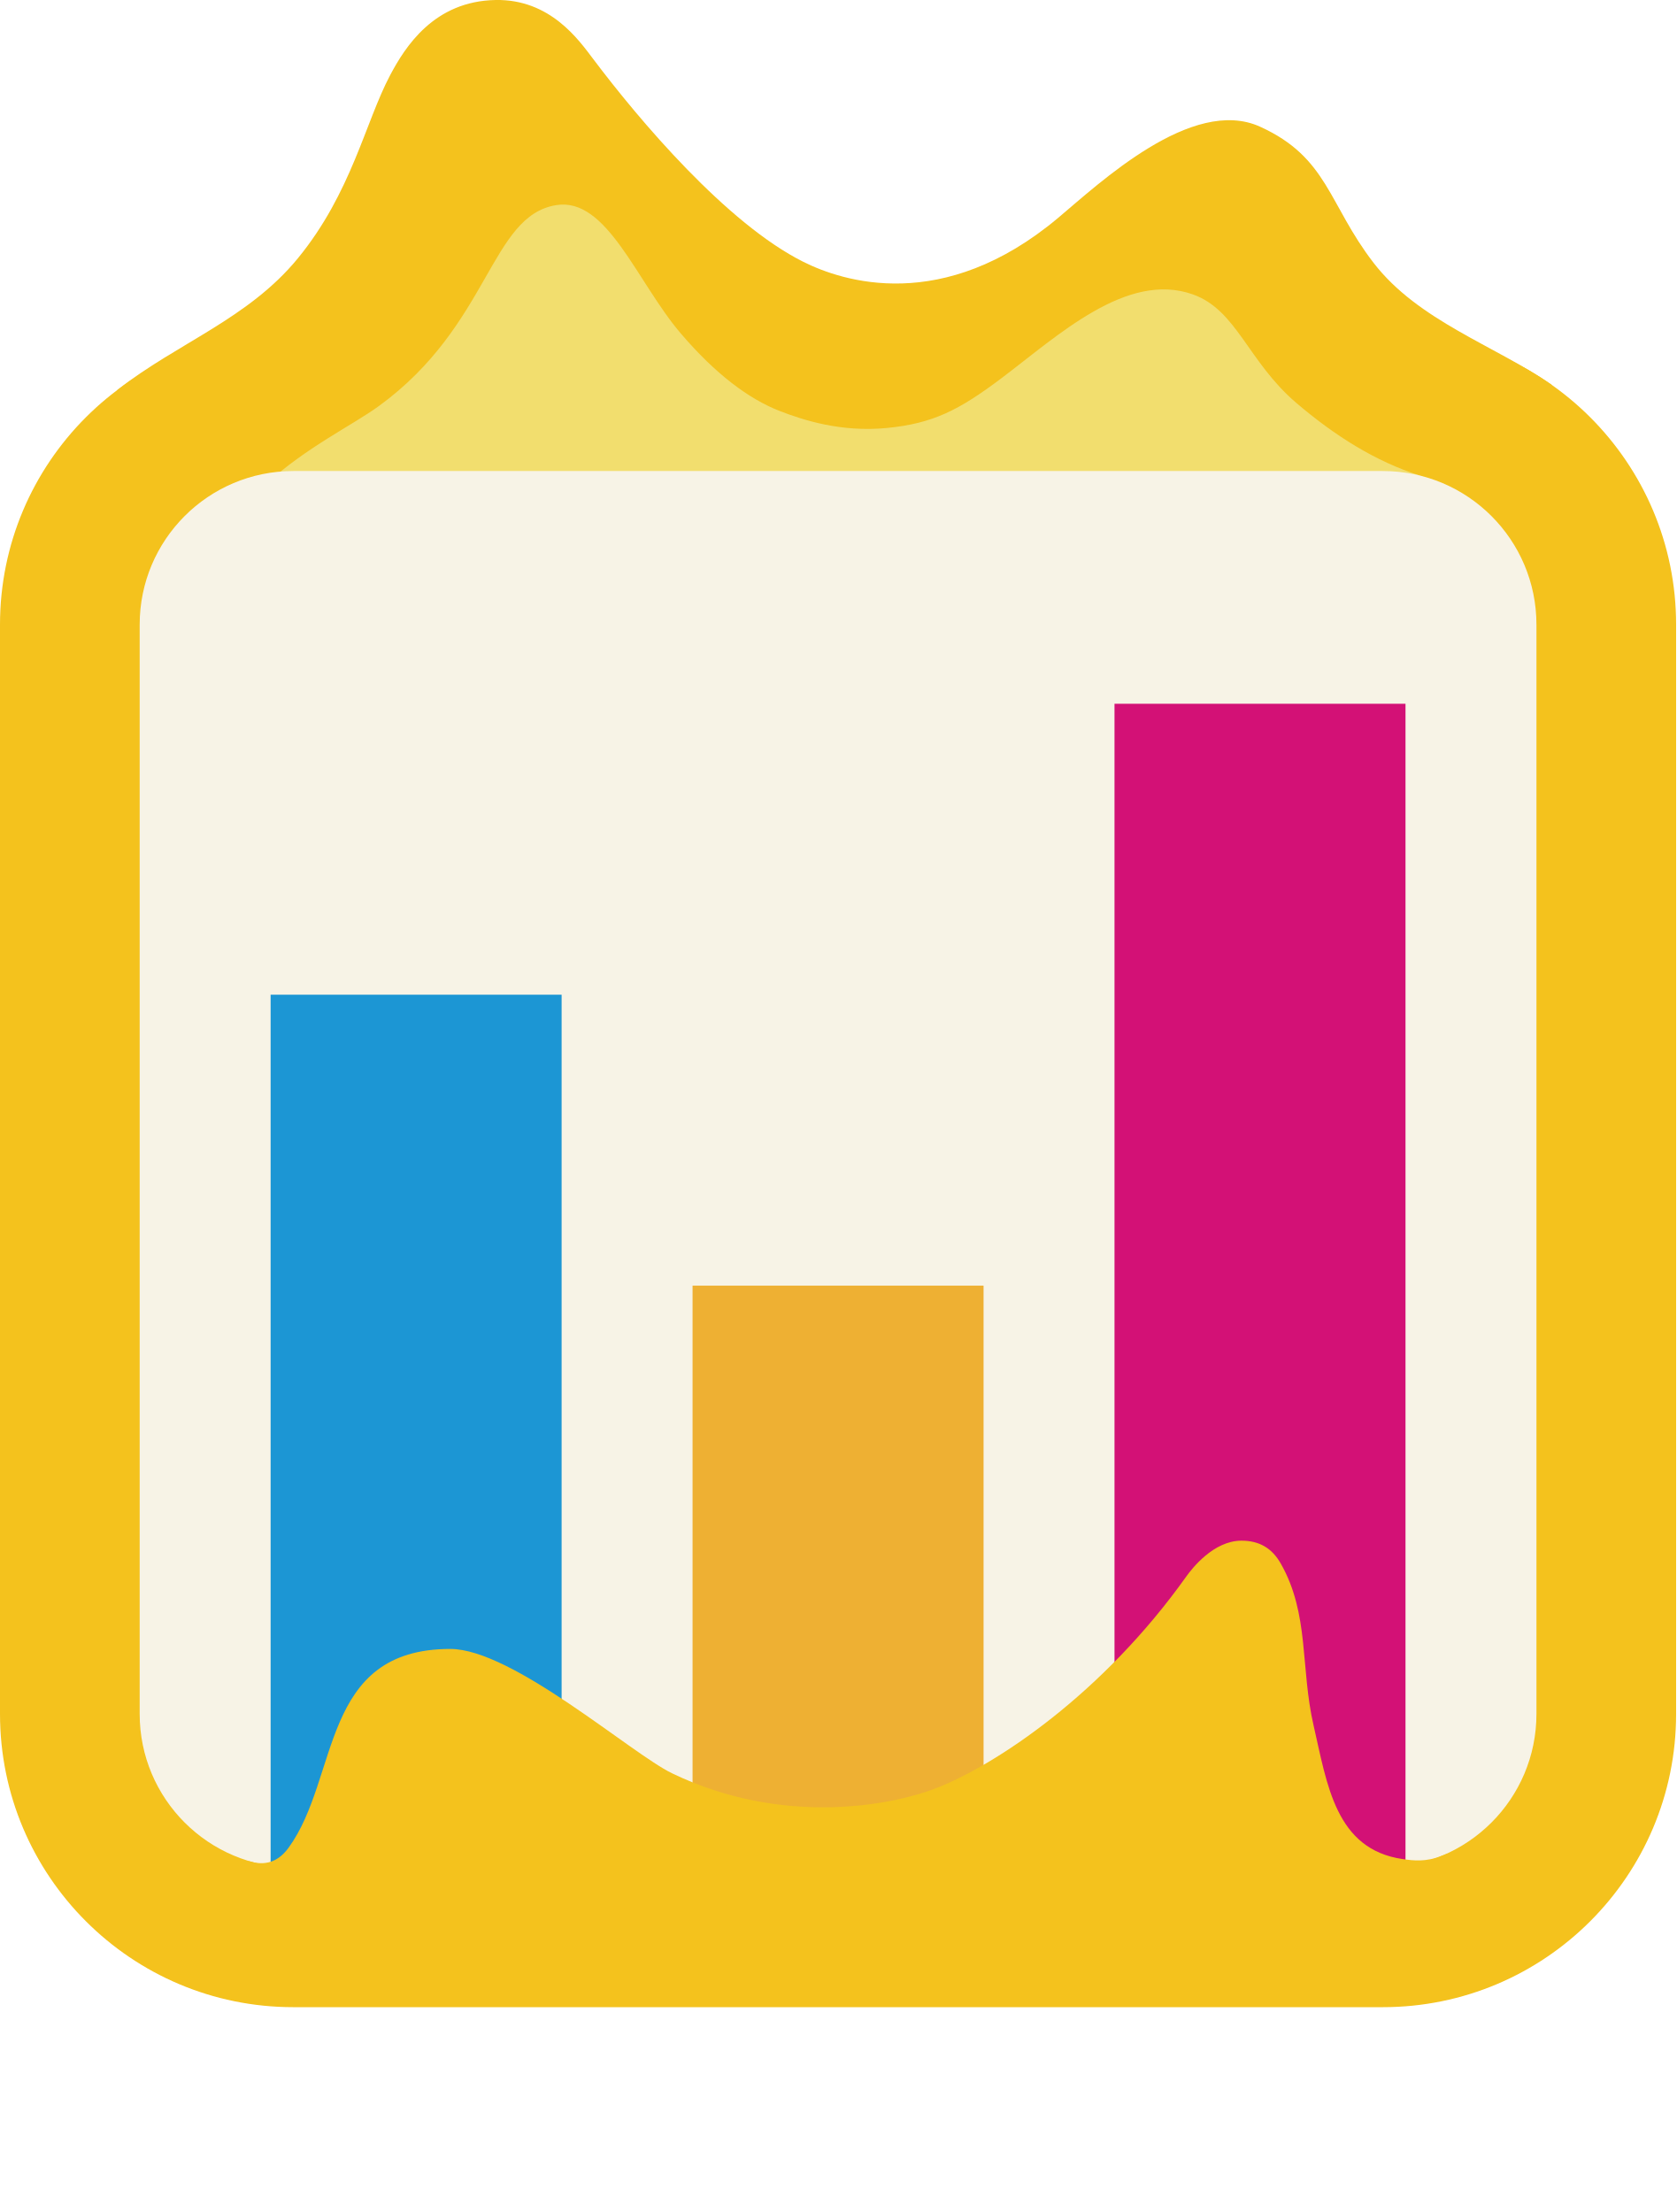
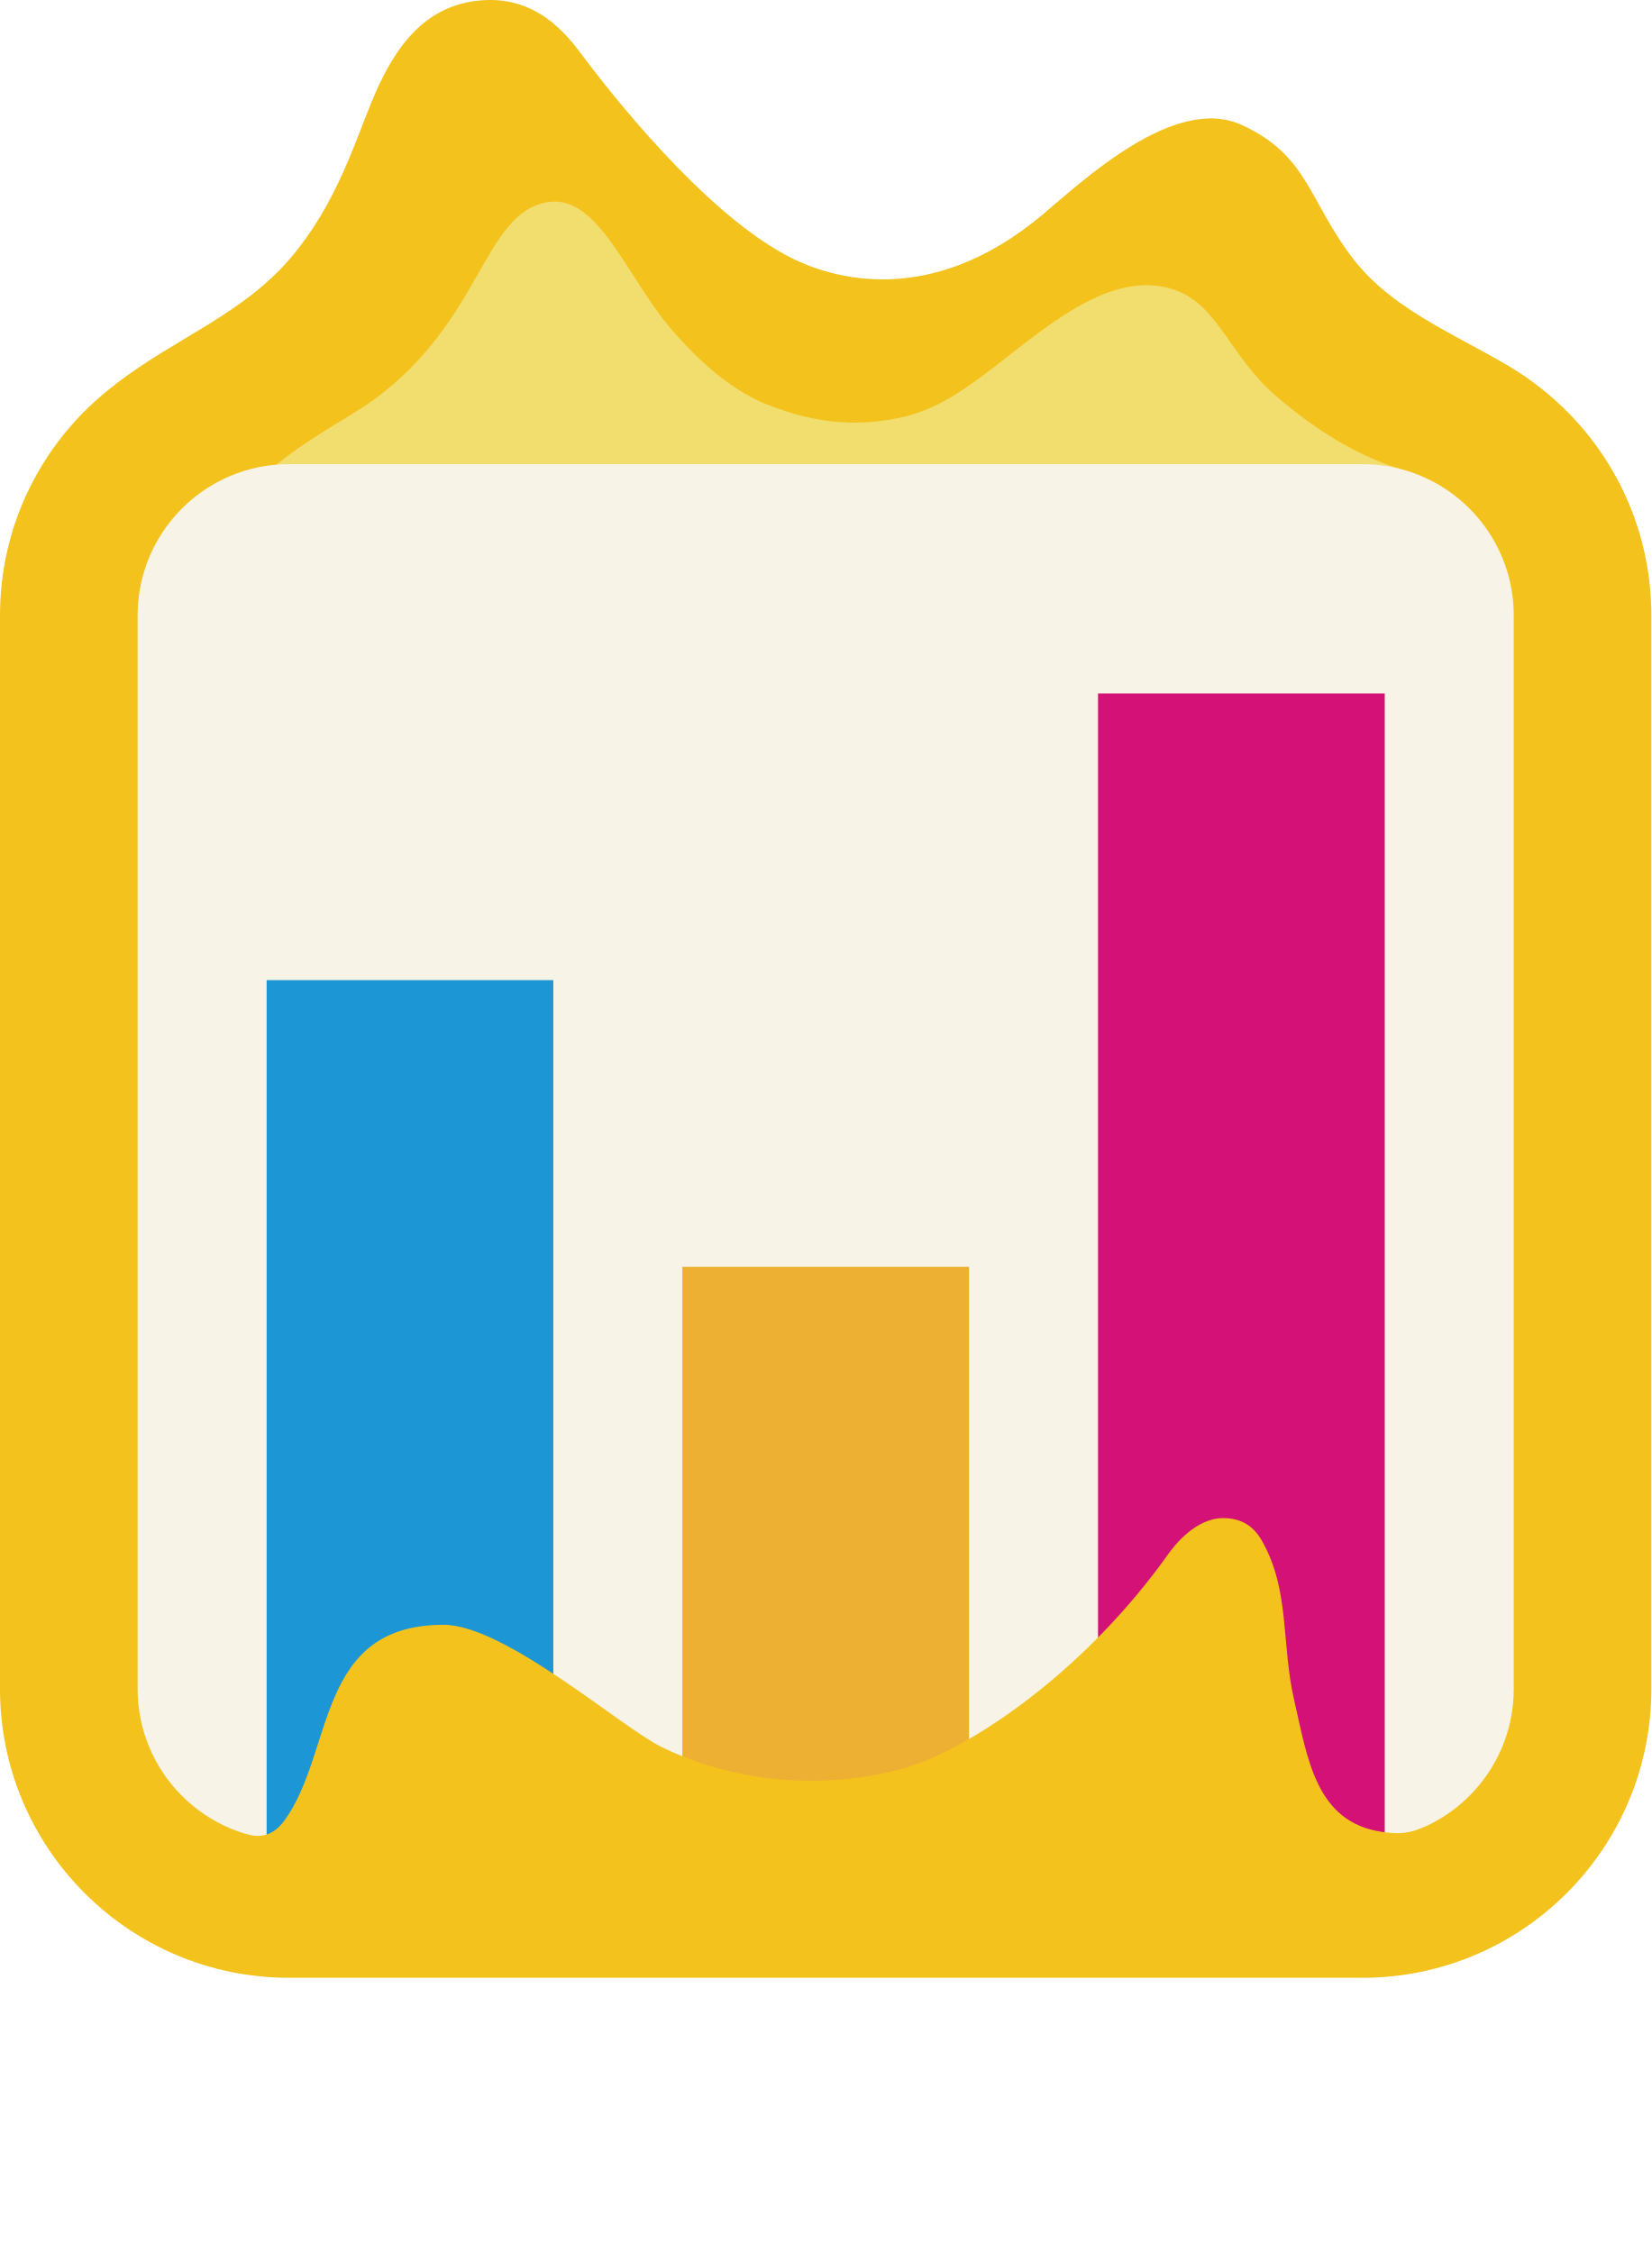
- <svg xmlns="http://www.w3.org/2000/svg" id="_레이어_2" data-name="레이어 2" viewBox="0 0 680.31 897.98">
+ <svg xmlns="http://www.w3.org/2000/svg" id="_레이어_2" data-name="레이어 2" viewBox="0 0 680.31 928.22">
  <defs>
    <style>
      .cls-1 {
        fill: #eeb033;
      }

      .cls-1, .cls-2, .cls-3, .cls-4, .cls-5, .cls-6, .cls-7 {
        stroke-width: 0px;
      }

      .cls-2 {
        fill: #d31176;
      }

      .cls-3 {
        fill: #f2de6e;
      }

      .cls-4 {
        fill: none;
      }

      .cls-5 {
        fill: #f7f3e6;
      }

      .cls-6 {
        fill: #f4c21d;
      }

      .cls-7 {
        fill: #1c96d4;
      }
    </style>
  </defs>
  <g id="_레이어_1-2" data-name="레이어 1">
    <g>
      <path class="cls-6" d="M629.55,156.04c-22.67-15.73-53.85-25.74-72.03-49.33-18.47-23.96-18.51-42.78-46.1-55.29s-65.2,22.98-81.93,37.02c-46.78,39.26-87.58,25.78-103.42,17.86-31.06-15.52-66.5-57.38-85.27-82.31C234.91,16.2,223.34-.38,201.18,0c-25,.44-36.73,18.97-42.88,30.62-10.07,19.06-15.63,47.62-37.35,74.18-20.15,24.64-49.07,34.5-73.1,53.35-2.52,1.98,12.69,6.63,18.71,8.37-11.59-3.88-3.9-14.84,20.07-14.08,68.53,2.19,231.29,2.54,359.29,1.79,53.82.81,101.11,1.21,132.08,1.04,31.81-.17,54.74,2.99,51.54.77Z" />
      <path class="cls-6" d="M66.56,166.52c.38.13.78.25,1.2.36,2.1.56,1.16.32-1.2-.36Z" />
    </g>
    <rect class="cls-6" x="0" y="134.52" width="680.31" height="680.31" rx="119.06" ry="119.06" />
    <path class="cls-3" d="M576.35,193.06c-18.05-5.71-34.63-16.19-50.22-29.51-19.6-16.74-24.09-37.64-41.9-44.01-26.89-9.63-54.85,16.76-77.89,34.1-17.13,12.9-27.74,18.28-46.32,20.1s-33.98-3.18-43.58-6.91c-12.48-4.85-26.04-14.97-40.14-31.49-17.86-20.94-29.93-55.43-50.56-52.07-26.85,4.37-26.81,48.68-71.95,81.56-21.28,15.5-75.59,36.08-75.58,98.54,0,3.72,42.02-29.9,63.22-29.72,47.28.4,117.48-29.54,211.72-31.54l-.02,8.36c59.09-4.31,116.39-8.83,156.44-12.37,10.17-.33,19.32-.64,27.22-.94,7.18-.27,14.06-.42,20.29-.49,22.39,2.77,20.21-3.3,19.27-3.6Z" />
-     <rect class="cls-4" x="118.2" y="814.84" width="443.91" height="83.14" />
+     <rect class="cls-4" x="127.56" y="814.84" width="425.2" height="113.39" />
    <g>
      <rect class="cls-5" x="56.69" y="191.22" width="566.93" height="566.93" rx="62.36" ry="62.36" />
      <rect class="cls-1" x="281.1" y="521.92" width="118.11" height="236.22" />
      <rect class="cls-2" x="452.36" y="285.7" width="118.11" height="472.44" />
      <rect class="cls-7" x="109.84" y="403.81" width="118.11" height="354.33" />
    </g>
    <path class="cls-6" d="M533.17,700.51c-5.42-23.53-1.63-45.2-13.31-65.74-3.58-6.3-8.71-9.32-15.99-9.32-11.33,0-20.12,11.37-22.39,14.56-33.79,47.52-77.26,76.65-102.11,86.15-17.56,6.72-61.64,15.41-106.6-6.28-16.5-7.96-64.74-50.48-90.01-50.48-52.88,0-44.88,52.18-65.62,80.69-5.3,7.29-11.41,6.83-16.13,5.5-1.46-.41,3.56,19.79,31.38,19.96,91.83.55,347.79-5.16,433.77-11.39,21.63-1.57,30.76-15.64,19.2-10.86-6.49,2.69-11.71,2.03-16.03,1.41-27.29-3.96-30.65-30.28-36.16-54.21Z" />
  </g>
</svg>
